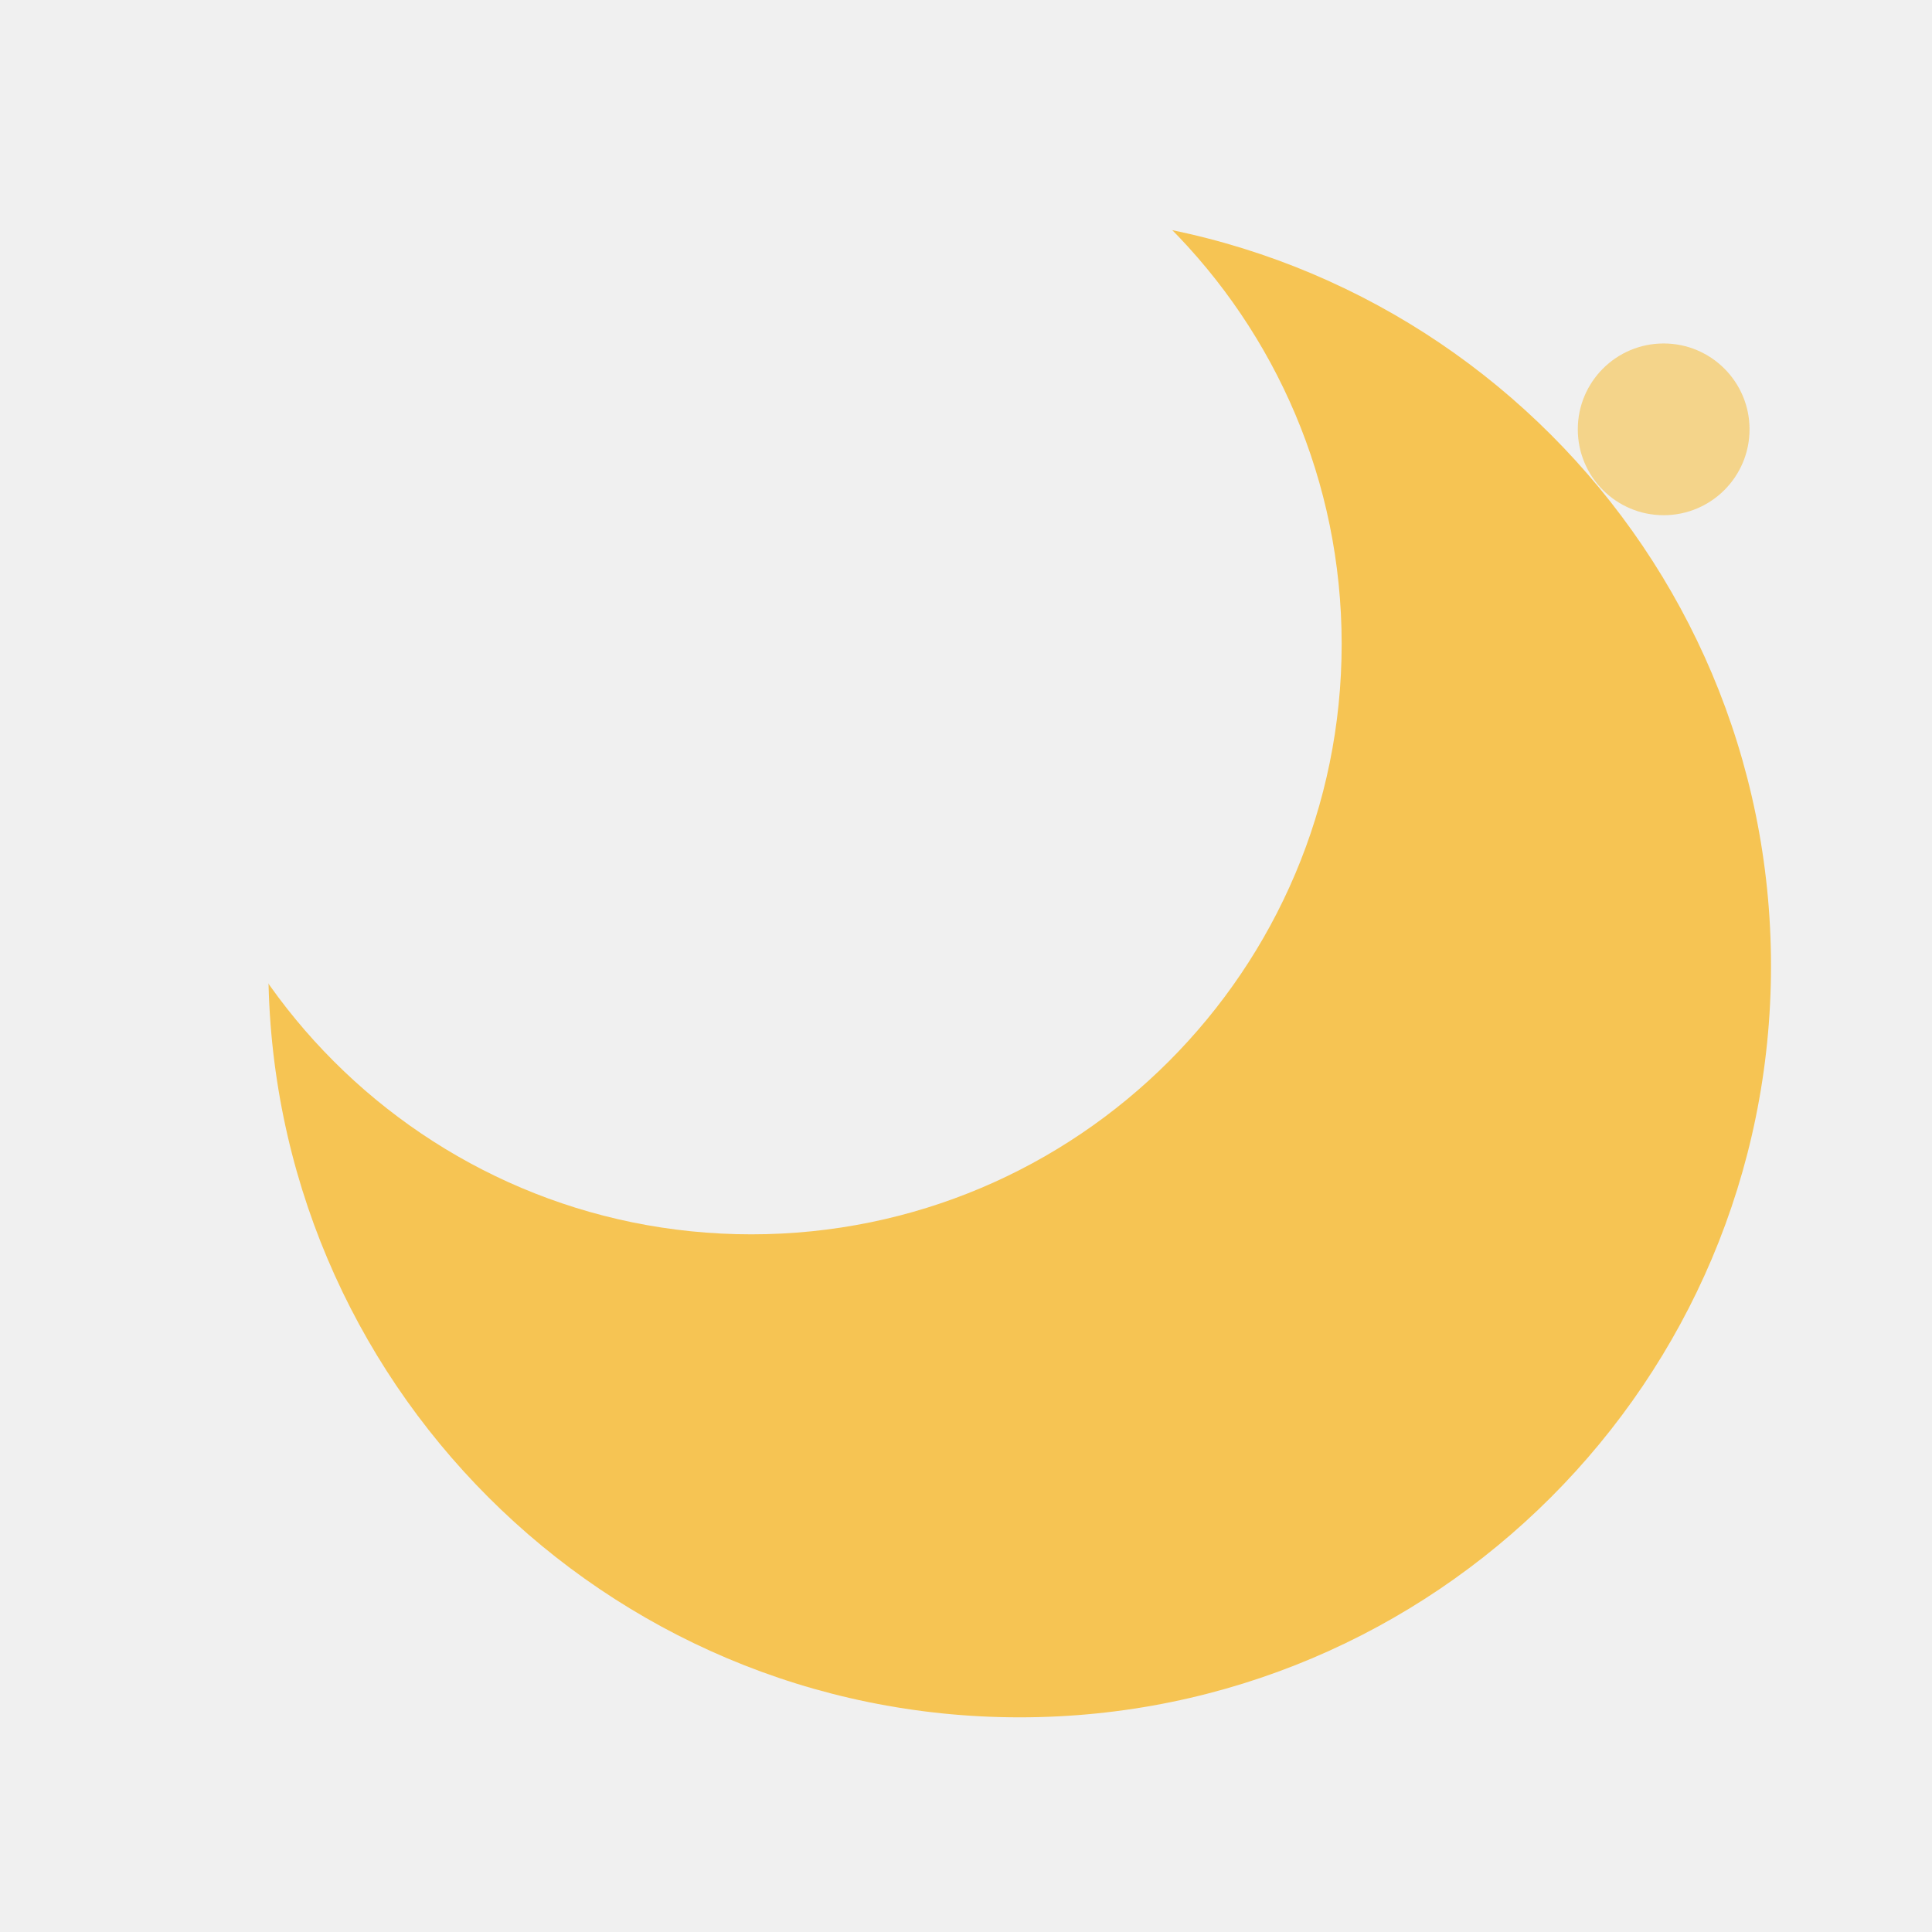
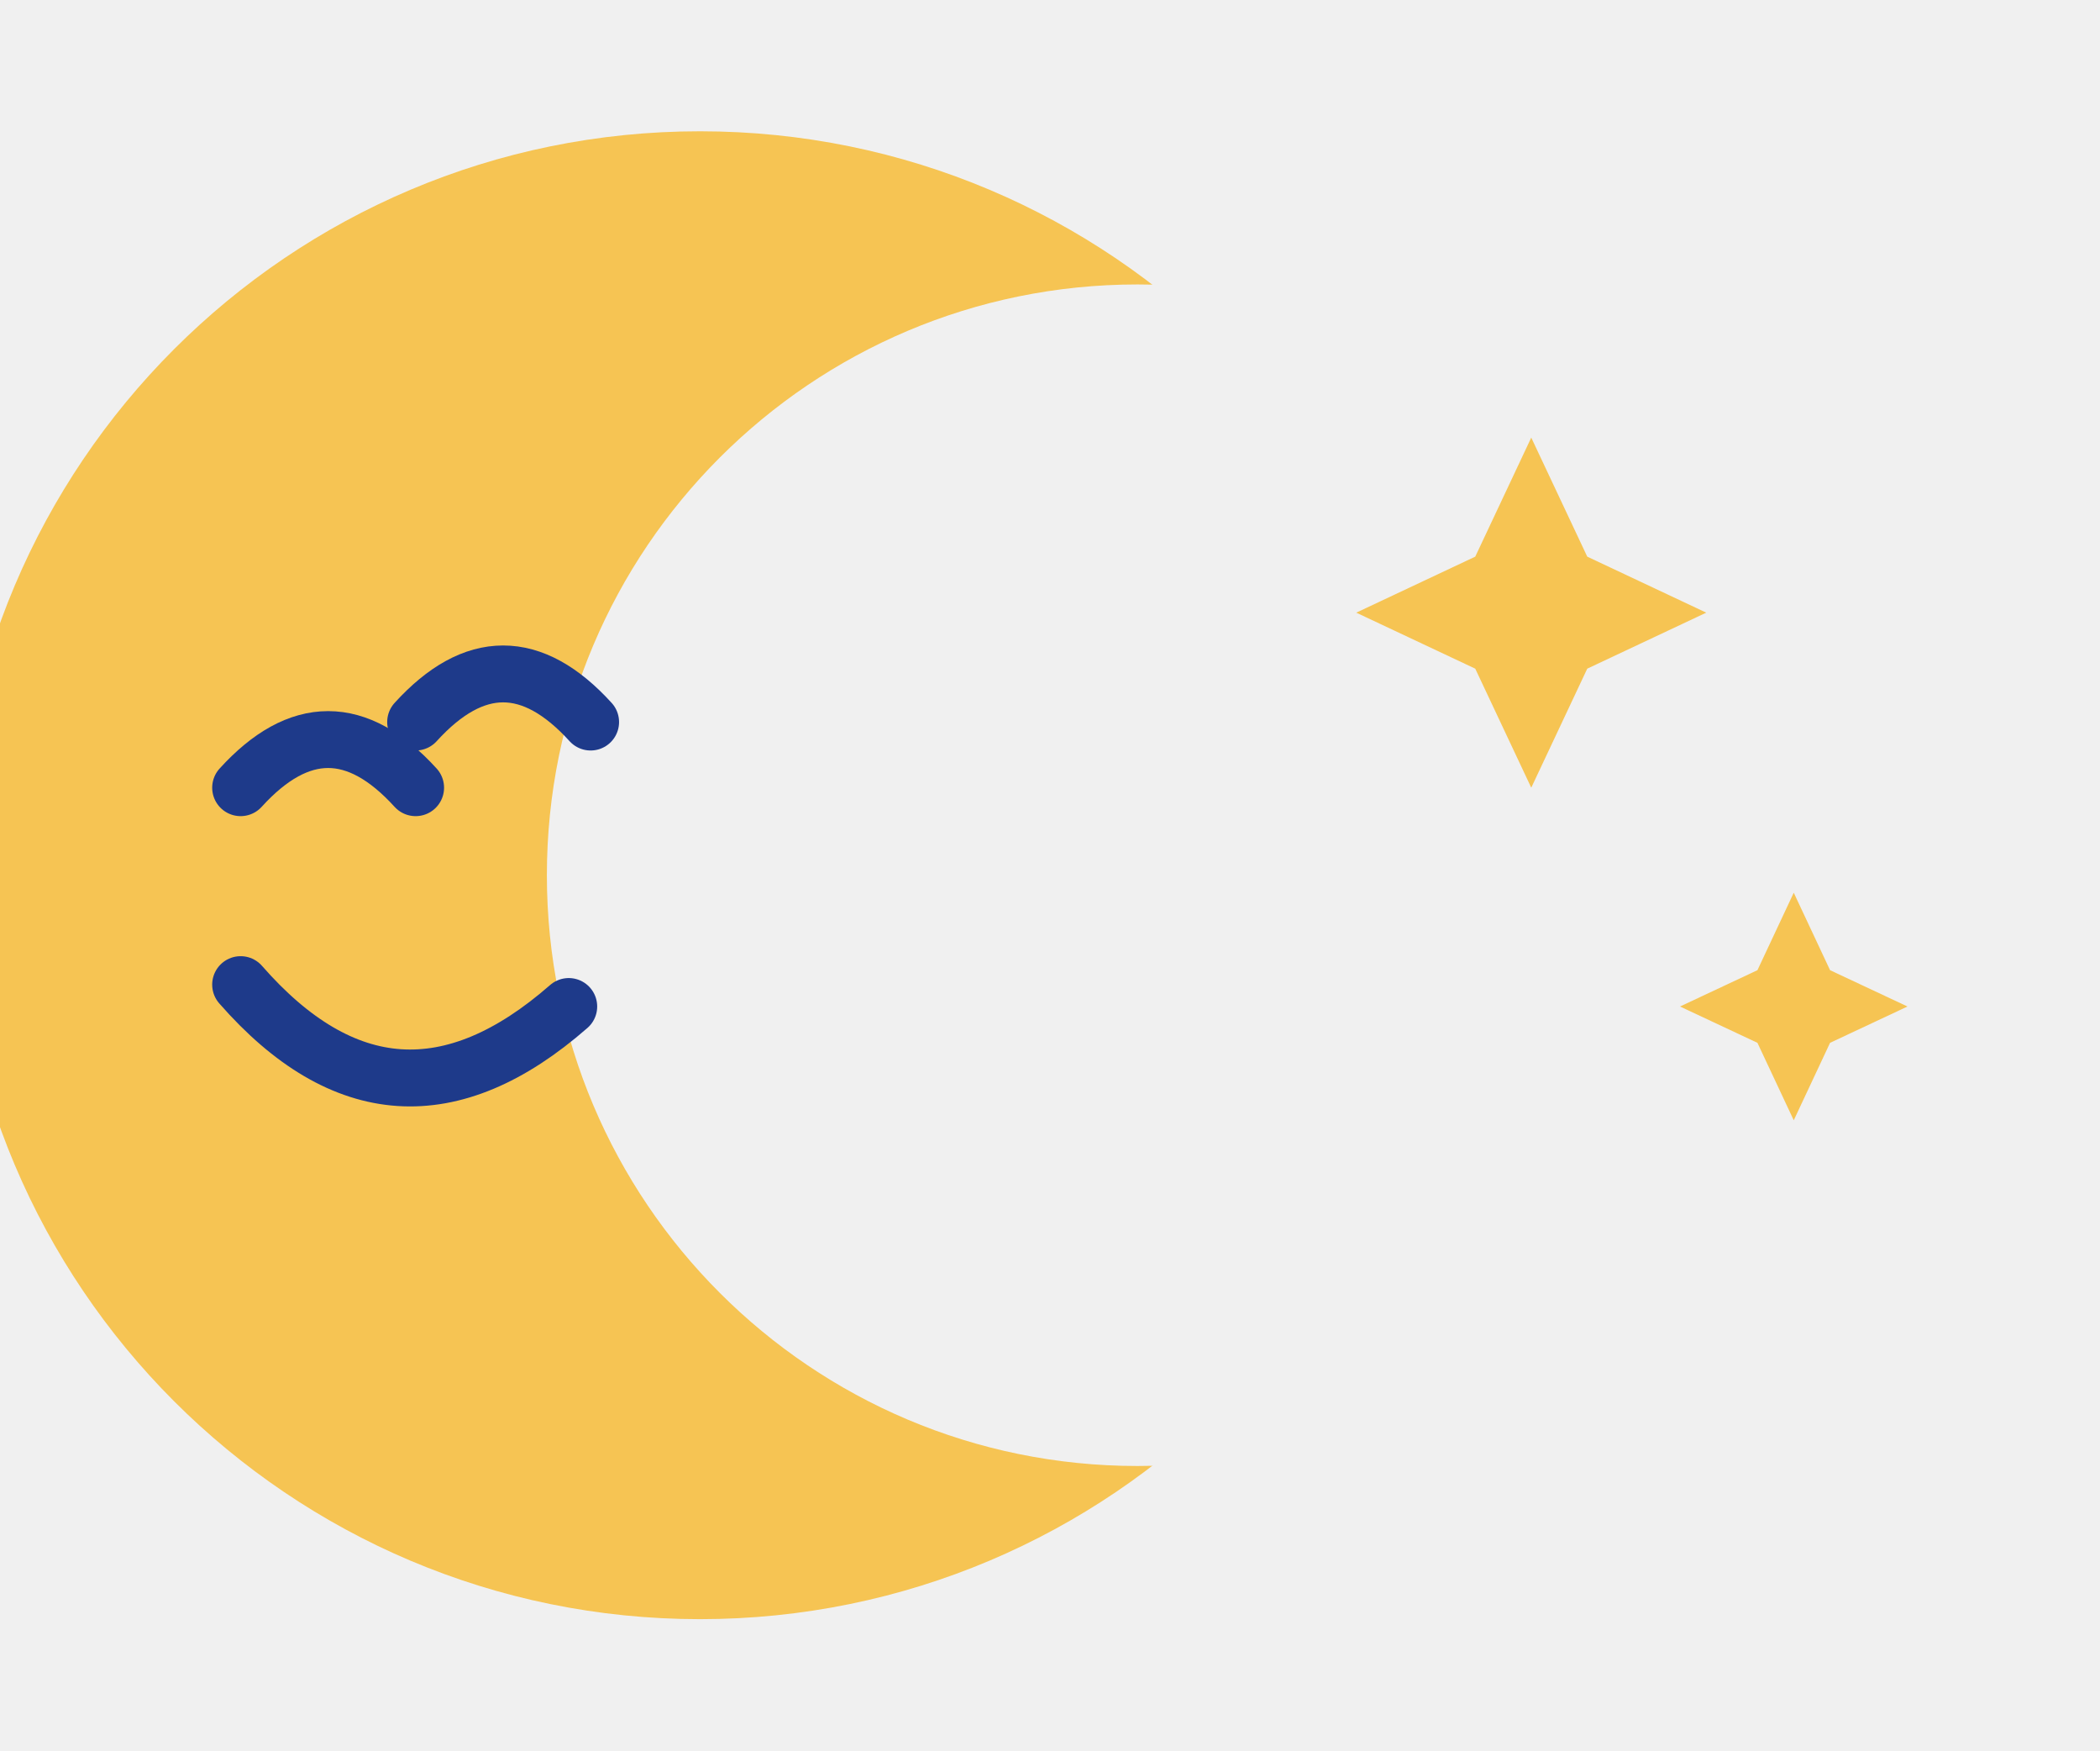
- <svg xmlns="http://www.w3.org/2000/svg" viewBox="0 0 36 36" fill="none">
+ <svg xmlns="http://www.w3.org/2000/svg" viewBox="0 0 48 40" fill="none">
  <defs>
    <mask id="m">
-       <rect width="36" height="36" fill="white" />
-       <circle cx="14" cy="12" r="11" fill="black" />
+       <rect width="48" height="40" fill="white" />
+       <circle cx="26" cy="20" r="13.5" fill="black" />
    </mask>
  </defs>
-   <circle cx="19" cy="18" r="14" fill="#F6C453" mask="url(#m)" />
-   <circle cx="31" cy="8" r="1.6" fill="#F6C453" opacity="0.65" />
+   <circle cx="16" cy="20" r="17" fill="#F6C453" mask="url(#m)" />
+   <path d="M 5.5 18 Q 7.5 15.8 9.5 18" stroke="#1E3A8A" stroke-width="1.3" fill="none" stroke-linecap="round" />
+   <path d="M 9.5 16.5 Q 11.5 14.3 13.5 16.5" stroke="#1E3A8A" stroke-width="1.3" fill="none" stroke-linecap="round" />
+   <path d="M 5.5 22.5 Q 9 26.5 13 23" stroke="#1E3A8A" stroke-width="1.3" fill="none" stroke-linecap="round" />
+   <path d="M35,10 L36.28,12.72 L39,14 L36.28,15.28 L35,18 L33.72,15.28 L31,14 L33.72,12.72 Z" fill="#F6C453" />
+   <path d="M41,20.4 L41.83,22.17 L43.6,23 L41.83,23.83 L41,25.6 L40.17,23.83 L38.4,23 L40.17,22.17 Z" fill="#F6C453" />
</svg>
